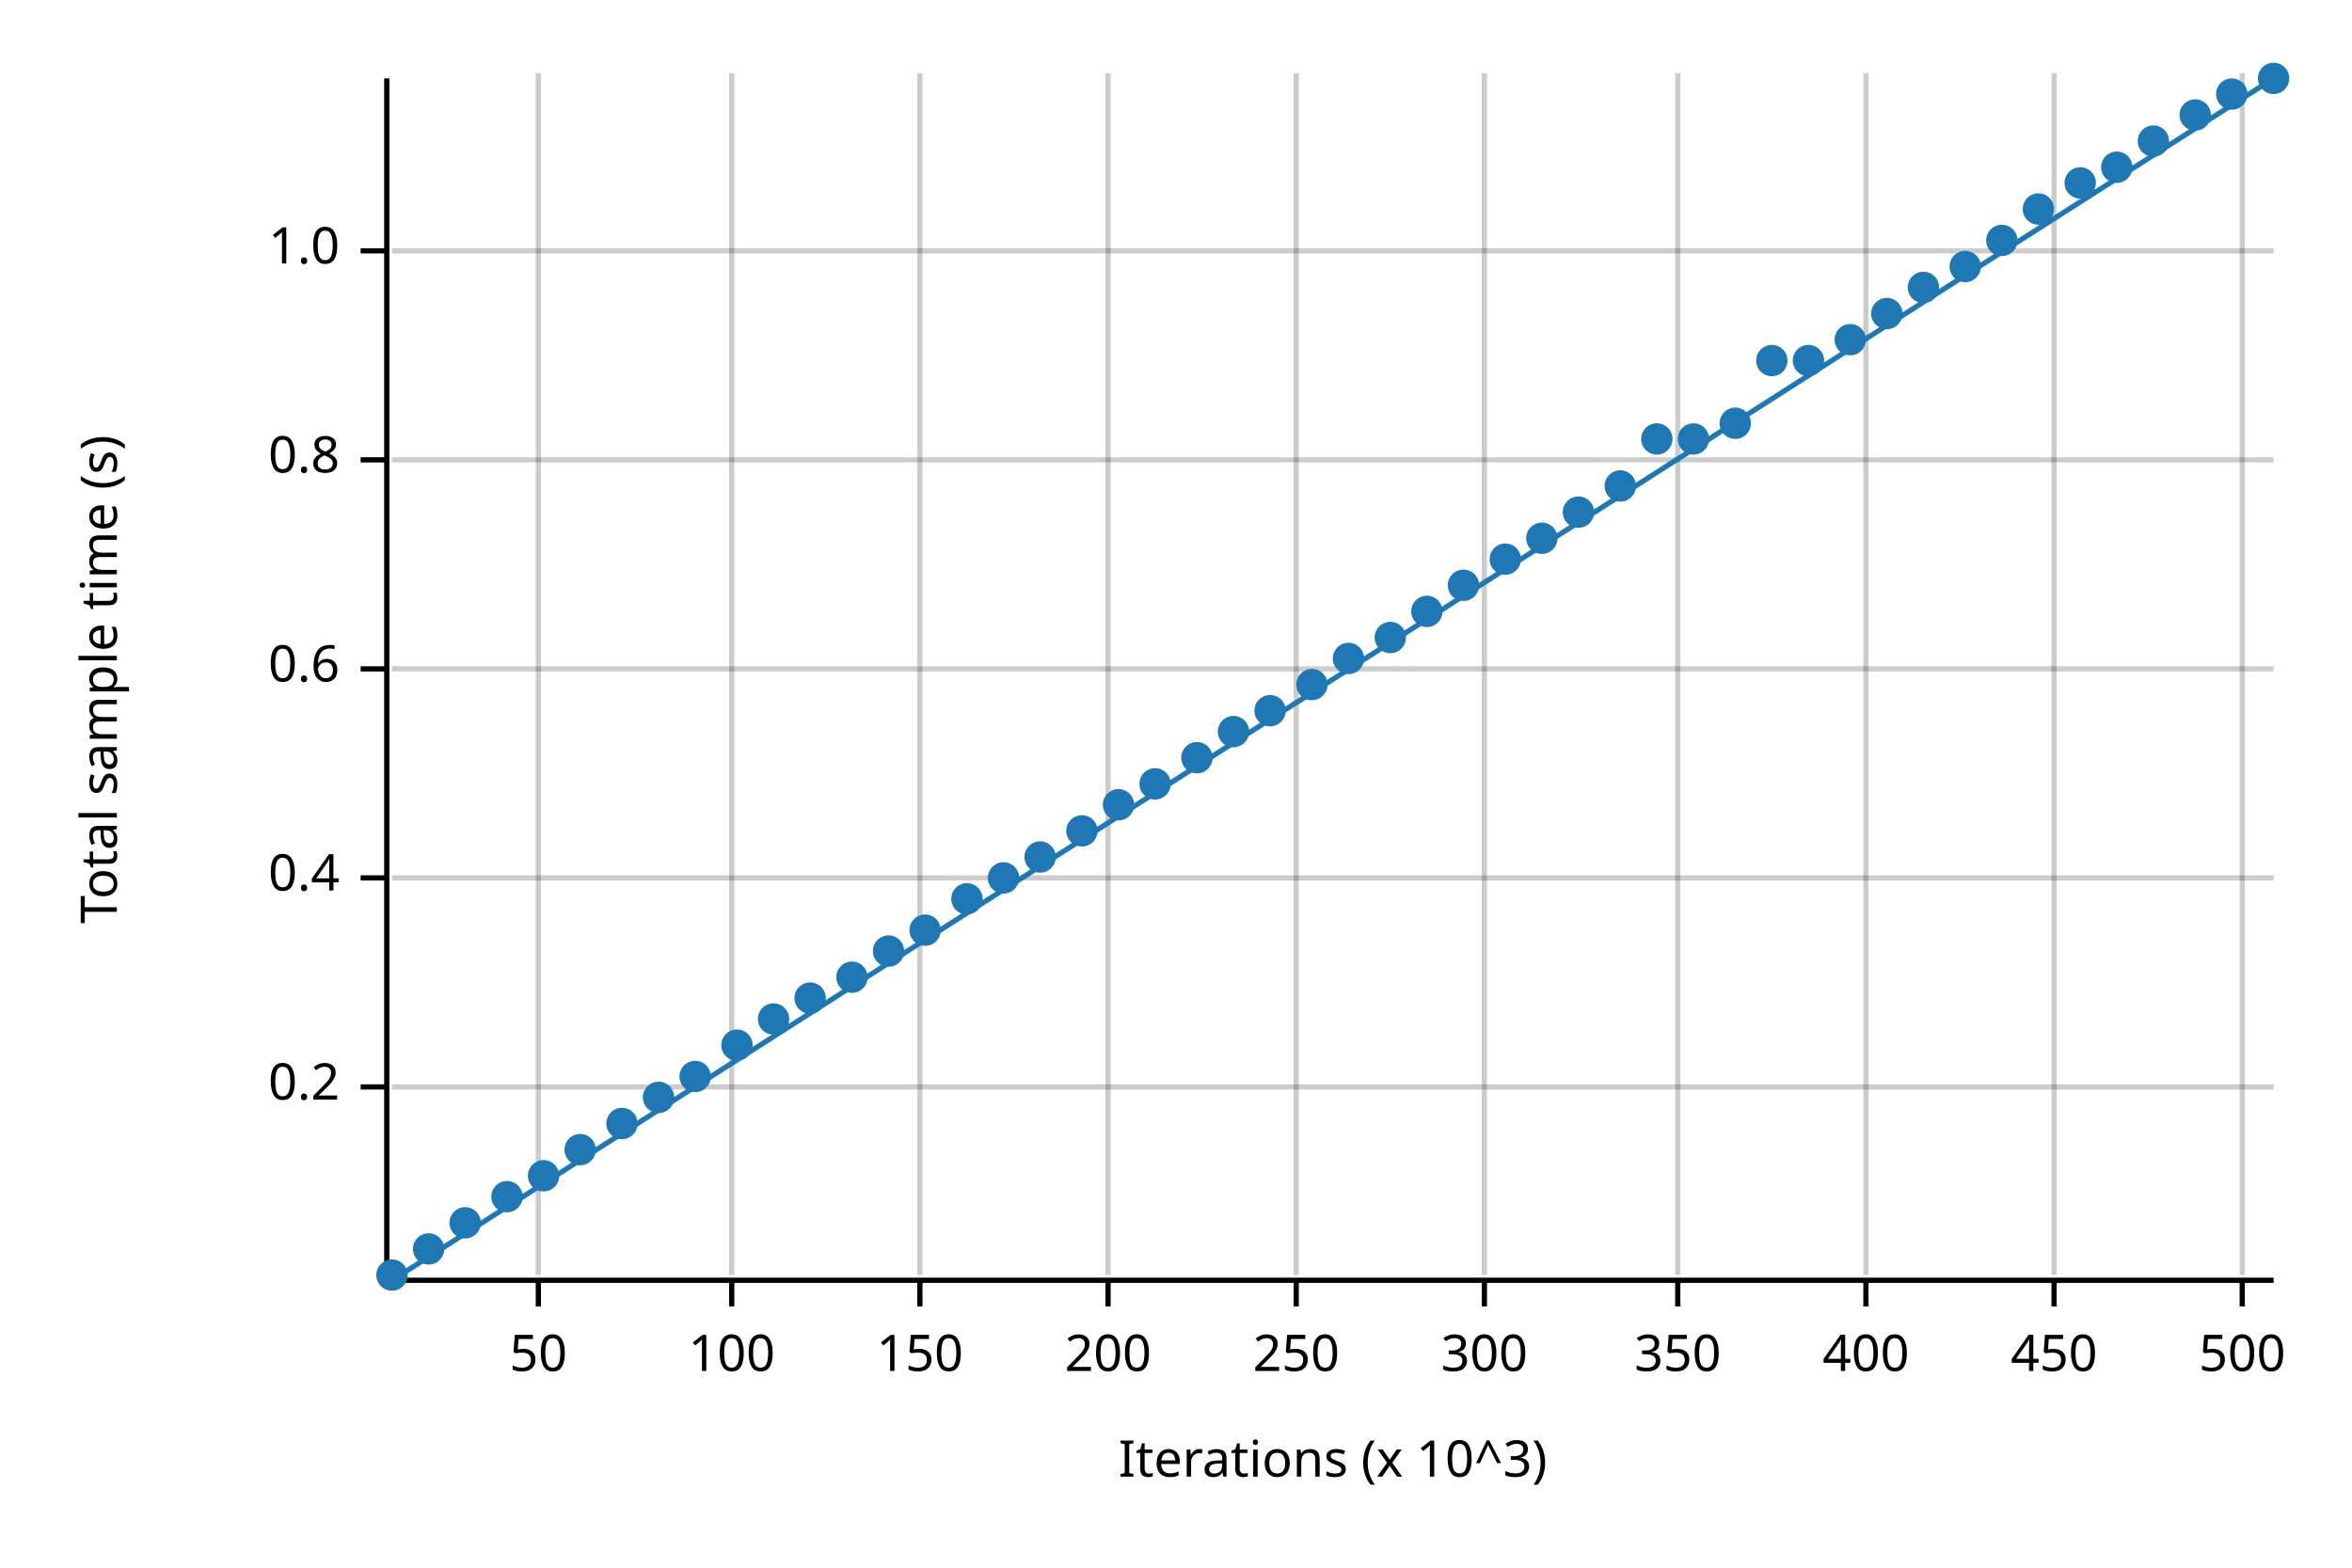
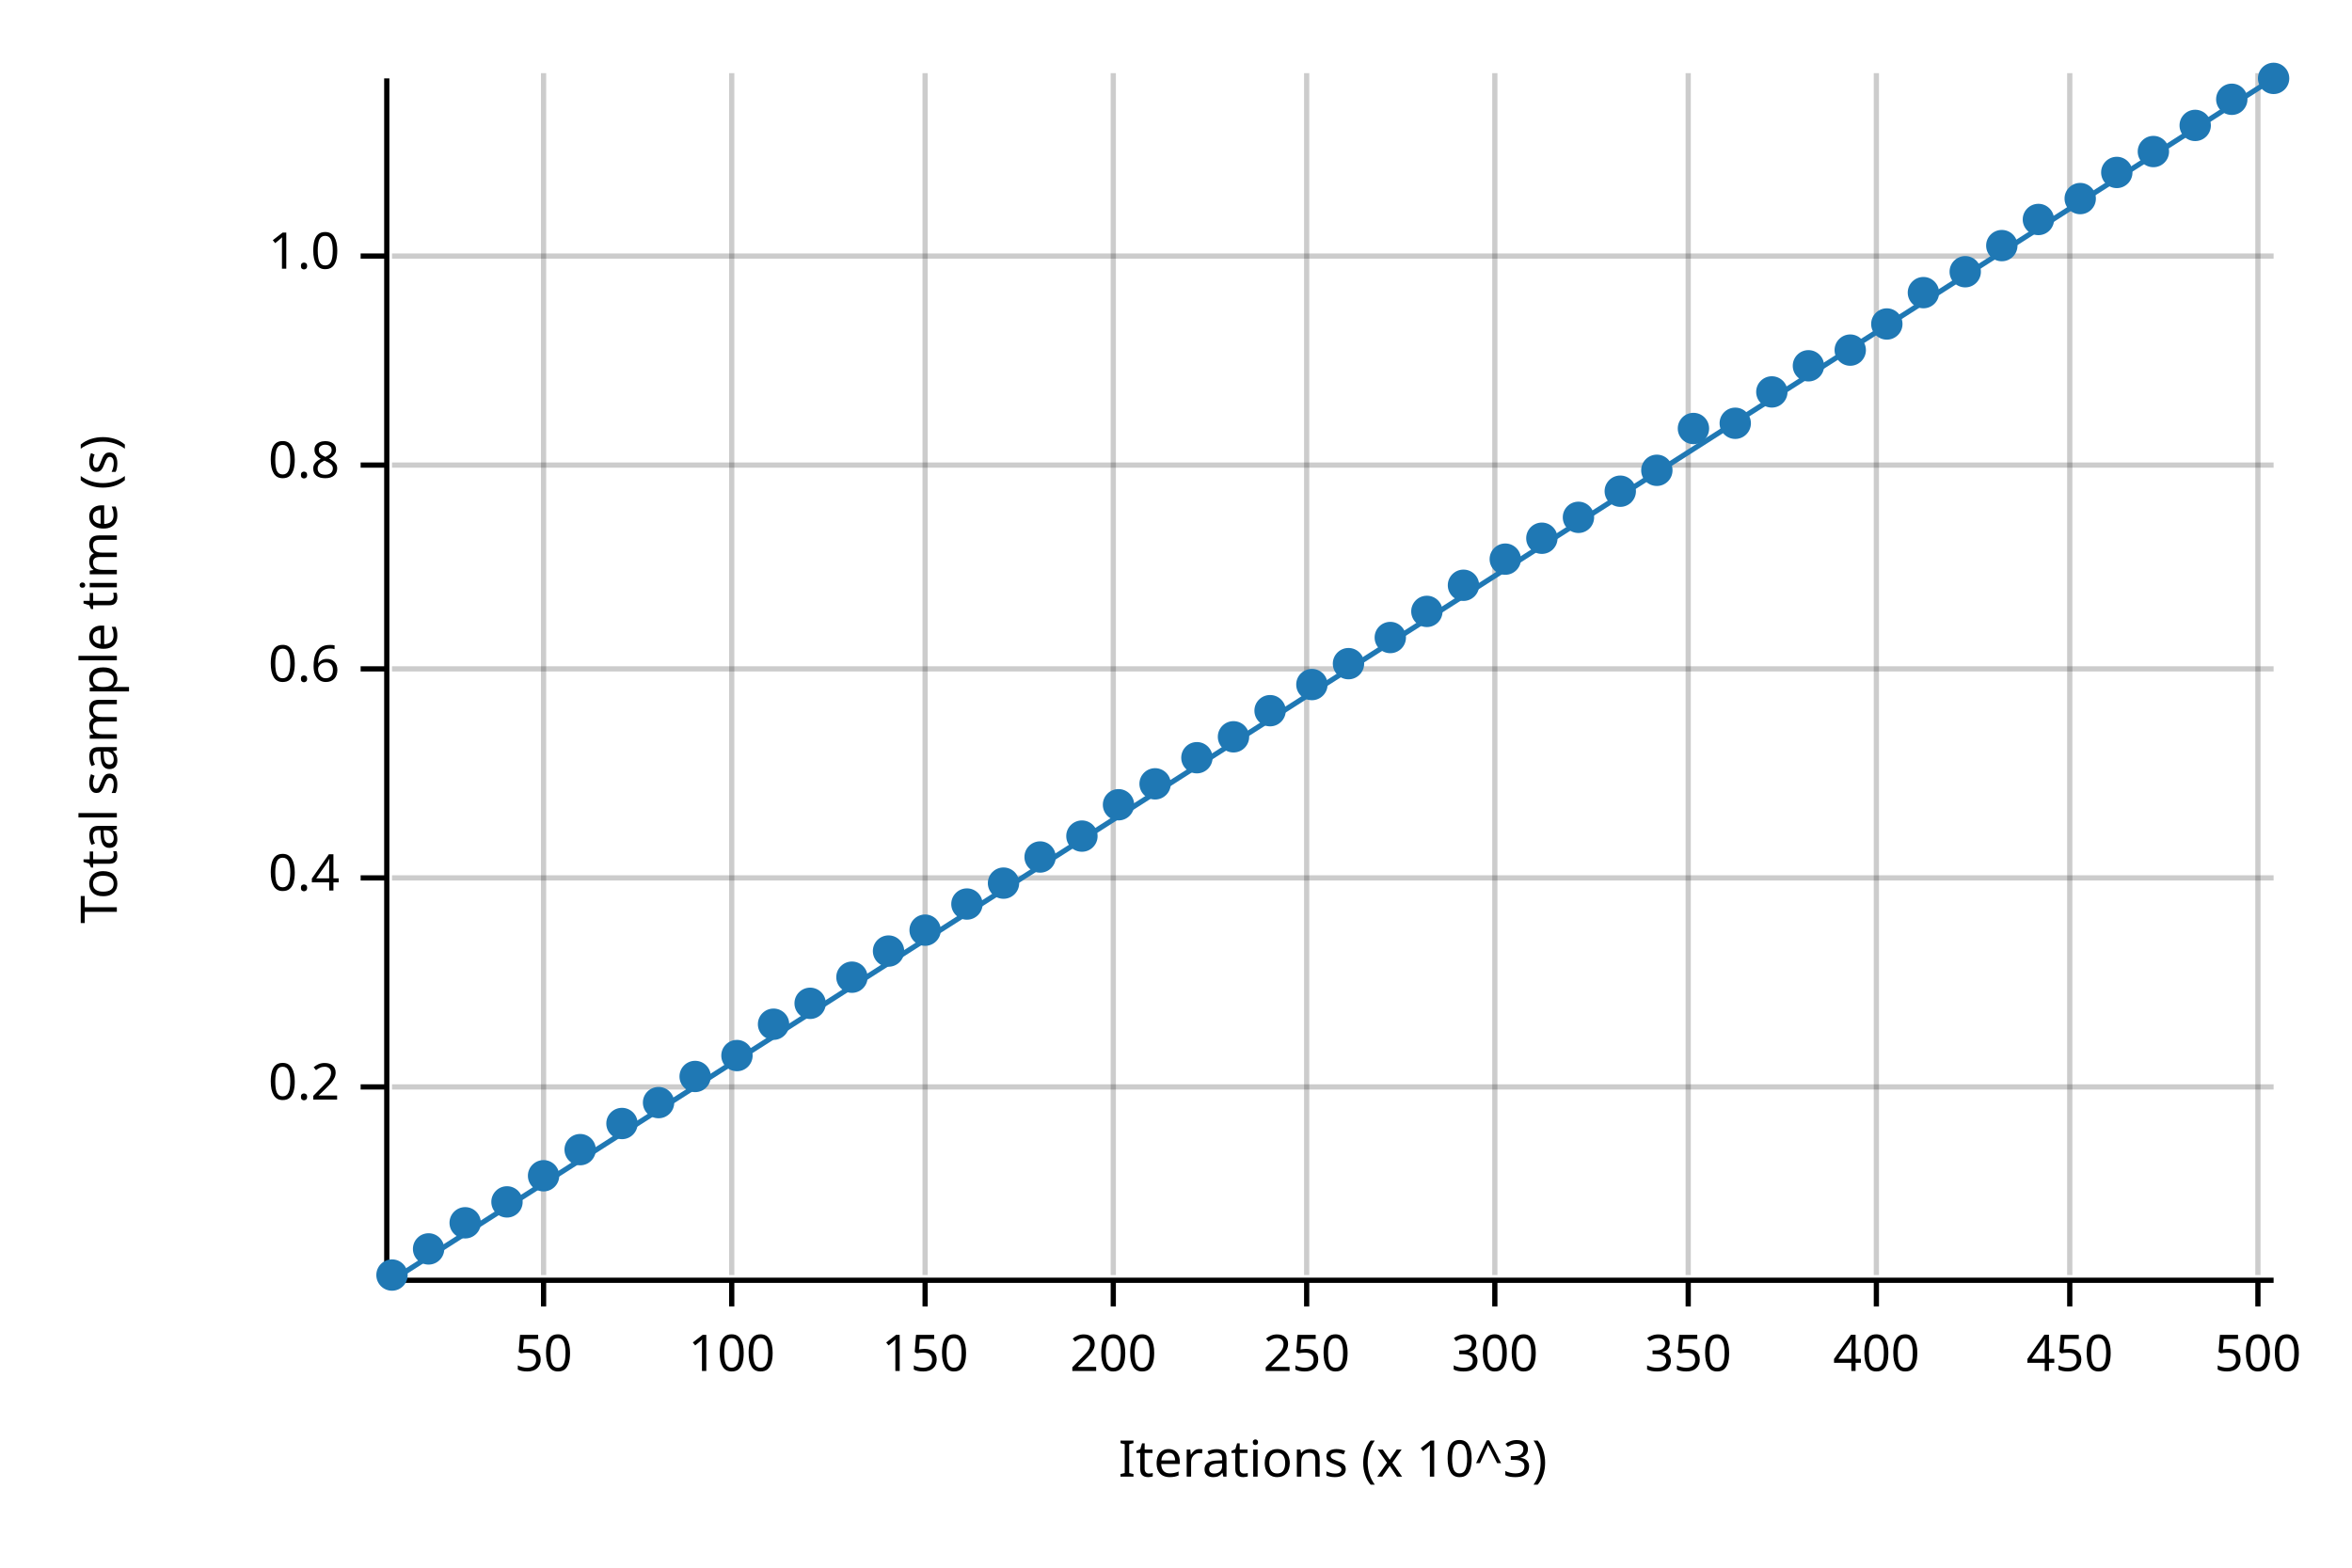
<svg xmlns="http://www.w3.org/2000/svg" width="450" height="300" viewBox="0 0 450 300">
  <text x="15" y="130" dy="0.76em" text-anchor="middle" font-family="sans-serif" font-size="9.677" opacity="1" fill="#000000" transform="rotate(270, 15, 130)">
Total sample time (s)
</text>
  <text x="255" y="285" dy="-0.5ex" text-anchor="middle" font-family="sans-serif" font-size="9.677" opacity="1" fill="#000000">
Iterations (x 10^3)
</text>
-   <line opacity="0.2" stroke="#000000" stroke-width="1" x1="103" y1="244" x2="103" y2="14" />
+   <line opacity="0.2" stroke="#000000" stroke-width="1" x1="104" y1="244" x2="104" y2="14" />
  <line opacity="0.2" stroke="#000000" stroke-width="1" x1="140" y1="244" x2="140" y2="14" />
-   <line opacity="0.2" stroke="#000000" stroke-width="1" x1="176" y1="244" x2="176" y2="14" />
-   <line opacity="0.2" stroke="#000000" stroke-width="1" x1="212" y1="244" x2="212" y2="14" />
-   <line opacity="0.2" stroke="#000000" stroke-width="1" x1="248" y1="244" x2="248" y2="14" />
-   <line opacity="0.2" stroke="#000000" stroke-width="1" x1="284" y1="244" x2="284" y2="14" />
-   <line opacity="0.2" stroke="#000000" stroke-width="1" x1="321" y1="244" x2="321" y2="14" />
-   <line opacity="0.2" stroke="#000000" stroke-width="1" x1="357" y1="244" x2="357" y2="14" />
-   <line opacity="0.2" stroke="#000000" stroke-width="1" x1="393" y1="244" x2="393" y2="14" />
-   <line opacity="0.2" stroke="#000000" stroke-width="1" x1="429" y1="244" x2="429" y2="14" />
+   <line opacity="0.2" stroke="#000000" stroke-width="1" x1="177" y1="244" x2="177" y2="14" />
+   <line opacity="0.2" stroke="#000000" stroke-width="1" x1="213" y1="244" x2="213" y2="14" />
+   <line opacity="0.2" stroke="#000000" stroke-width="1" x1="250" y1="244" x2="250" y2="14" />
+   <line opacity="0.2" stroke="#000000" stroke-width="1" x1="286" y1="244" x2="286" y2="14" />
+   <line opacity="0.2" stroke="#000000" stroke-width="1" x1="323" y1="244" x2="323" y2="14" />
+   <line opacity="0.2" stroke="#000000" stroke-width="1" x1="359" y1="244" x2="359" y2="14" />
+   <line opacity="0.2" stroke="#000000" stroke-width="1" x1="396" y1="244" x2="396" y2="14" />
+   <line opacity="0.2" stroke="#000000" stroke-width="1" x1="432" y1="244" x2="432" y2="14" />
  <line opacity="0.2" stroke="#000000" stroke-width="1" x1="75" y1="208" x2="435" y2="208" />
  <line opacity="0.2" stroke="#000000" stroke-width="1" x1="75" y1="168" x2="435" y2="168" />
  <line opacity="0.2" stroke="#000000" stroke-width="1" x1="75" y1="128" x2="435" y2="128" />
-   <line opacity="0.2" stroke="#000000" stroke-width="1" x1="75" y1="88" x2="435" y2="88" />
-   <line opacity="0.2" stroke="#000000" stroke-width="1" x1="75" y1="48" x2="435" y2="48" />
+   <line opacity="0.2" stroke="#000000" stroke-width="1" x1="75" y1="89" x2="435" y2="89" />
+   <line opacity="0.2" stroke="#000000" stroke-width="1" x1="75" y1="49" x2="435" y2="49" />
  <polyline fill="none" opacity="1" stroke="#000000" stroke-width="1" points="74,15 74,245 " />
  <text x="65" y="208" dy="0.5ex" text-anchor="end" font-family="sans-serif" font-size="9.677" opacity="1" fill="#000000">
0.2
</text>
  <polyline fill="none" opacity="1" stroke="#000000" stroke-width="1" points="69,208 74,208 " />
  <text x="65" y="168" dy="0.5ex" text-anchor="end" font-family="sans-serif" font-size="9.677" opacity="1" fill="#000000">
0.4
</text>
  <polyline fill="none" opacity="1" stroke="#000000" stroke-width="1" points="69,168 74,168 " />
  <text x="65" y="128" dy="0.5ex" text-anchor="end" font-family="sans-serif" font-size="9.677" opacity="1" fill="#000000">
0.6
</text>
  <polyline fill="none" opacity="1" stroke="#000000" stroke-width="1" points="69,128 74,128 " />
-   <text x="65" y="88" dy="0.5ex" text-anchor="end" font-family="sans-serif" font-size="9.677" opacity="1" fill="#000000">
+   <text x="65" y="89" dy="0.5ex" text-anchor="end" font-family="sans-serif" font-size="9.677" opacity="1" fill="#000000">
0.8
</text>
-   <polyline fill="none" opacity="1" stroke="#000000" stroke-width="1" points="69,88 74,88 " />
-   <text x="65" y="48" dy="0.5ex" text-anchor="end" font-family="sans-serif" font-size="9.677" opacity="1" fill="#000000">
+   <polyline fill="none" opacity="1" stroke="#000000" stroke-width="1" points="69,89 74,89 " />
+   <text x="65" y="49" dy="0.5ex" text-anchor="end" font-family="sans-serif" font-size="9.677" opacity="1" fill="#000000">
1.0
</text>
-   <polyline fill="none" opacity="1" stroke="#000000" stroke-width="1" points="69,48 74,48 " />
+   <polyline fill="none" opacity="1" stroke="#000000" stroke-width="1" points="69,49 74,49 " />
  <polyline fill="none" opacity="1" stroke="#000000" stroke-width="1" points="75,245 435,245 " />
-   <text x="103" y="255" dy="0.76em" text-anchor="middle" font-family="sans-serif" font-size="9.677" opacity="1" fill="#000000">
+   <text x="104" y="255" dy="0.76em" text-anchor="middle" font-family="sans-serif" font-size="9.677" opacity="1" fill="#000000">
50
</text>
-   <polyline fill="none" opacity="1" stroke="#000000" stroke-width="1" points="103,245 103,250 " />
+   <polyline fill="none" opacity="1" stroke="#000000" stroke-width="1" points="104,245 104,250 " />
  <text x="140" y="255" dy="0.76em" text-anchor="middle" font-family="sans-serif" font-size="9.677" opacity="1" fill="#000000">
100
</text>
  <polyline fill="none" opacity="1" stroke="#000000" stroke-width="1" points="140,245 140,250 " />
-   <text x="176" y="255" dy="0.76em" text-anchor="middle" font-family="sans-serif" font-size="9.677" opacity="1" fill="#000000">
+   <text x="177" y="255" dy="0.76em" text-anchor="middle" font-family="sans-serif" font-size="9.677" opacity="1" fill="#000000">
150
</text>
-   <polyline fill="none" opacity="1" stroke="#000000" stroke-width="1" points="176,245 176,250 " />
-   <text x="212" y="255" dy="0.76em" text-anchor="middle" font-family="sans-serif" font-size="9.677" opacity="1" fill="#000000">
+   <polyline fill="none" opacity="1" stroke="#000000" stroke-width="1" points="177,245 177,250 " />
+   <text x="213" y="255" dy="0.76em" text-anchor="middle" font-family="sans-serif" font-size="9.677" opacity="1" fill="#000000">
200
</text>
-   <polyline fill="none" opacity="1" stroke="#000000" stroke-width="1" points="212,245 212,250 " />
-   <text x="248" y="255" dy="0.76em" text-anchor="middle" font-family="sans-serif" font-size="9.677" opacity="1" fill="#000000">
+   <polyline fill="none" opacity="1" stroke="#000000" stroke-width="1" points="213,245 213,250 " />
+   <text x="250" y="255" dy="0.76em" text-anchor="middle" font-family="sans-serif" font-size="9.677" opacity="1" fill="#000000">
250
</text>
-   <polyline fill="none" opacity="1" stroke="#000000" stroke-width="1" points="248,245 248,250 " />
-   <text x="284" y="255" dy="0.76em" text-anchor="middle" font-family="sans-serif" font-size="9.677" opacity="1" fill="#000000">
+   <polyline fill="none" opacity="1" stroke="#000000" stroke-width="1" points="250,245 250,250 " />
+   <text x="286" y="255" dy="0.76em" text-anchor="middle" font-family="sans-serif" font-size="9.677" opacity="1" fill="#000000">
300
</text>
-   <polyline fill="none" opacity="1" stroke="#000000" stroke-width="1" points="284,245 284,250 " />
-   <text x="321" y="255" dy="0.76em" text-anchor="middle" font-family="sans-serif" font-size="9.677" opacity="1" fill="#000000">
+   <polyline fill="none" opacity="1" stroke="#000000" stroke-width="1" points="286,245 286,250 " />
+   <text x="323" y="255" dy="0.76em" text-anchor="middle" font-family="sans-serif" font-size="9.677" opacity="1" fill="#000000">
350
</text>
-   <polyline fill="none" opacity="1" stroke="#000000" stroke-width="1" points="321,245 321,250 " />
-   <text x="357" y="255" dy="0.76em" text-anchor="middle" font-family="sans-serif" font-size="9.677" opacity="1" fill="#000000">
+   <polyline fill="none" opacity="1" stroke="#000000" stroke-width="1" points="323,245 323,250 " />
+   <text x="359" y="255" dy="0.76em" text-anchor="middle" font-family="sans-serif" font-size="9.677" opacity="1" fill="#000000">
400
</text>
-   <polyline fill="none" opacity="1" stroke="#000000" stroke-width="1" points="357,245 357,250 " />
-   <text x="393" y="255" dy="0.76em" text-anchor="middle" font-family="sans-serif" font-size="9.677" opacity="1" fill="#000000">
+   <polyline fill="none" opacity="1" stroke="#000000" stroke-width="1" points="359,245 359,250 " />
+   <text x="396" y="255" dy="0.76em" text-anchor="middle" font-family="sans-serif" font-size="9.677" opacity="1" fill="#000000">
450
</text>
-   <polyline fill="none" opacity="1" stroke="#000000" stroke-width="1" points="393,245 393,250 " />
-   <text x="429" y="255" dy="0.76em" text-anchor="middle" font-family="sans-serif" font-size="9.677" opacity="1" fill="#000000">
+   <polyline fill="none" opacity="1" stroke="#000000" stroke-width="1" points="396,245 396,250 " />
+   <text x="432" y="255" dy="0.76em" text-anchor="middle" font-family="sans-serif" font-size="9.677" opacity="1" fill="#000000">
500
</text>
-   <polyline fill="none" opacity="1" stroke="#000000" stroke-width="1" points="429,245 429,250 " />
+   <polyline fill="none" opacity="1" stroke="#000000" stroke-width="1" points="432,245 432,250 " />
  <circle cx="75" cy="244" r="3" opacity="1" fill="#1F78B4" stroke="none" stroke-width="1" />
  <circle cx="82" cy="239" r="3" opacity="1" fill="#1F78B4" stroke="none" stroke-width="1" />
  <circle cx="89" cy="234" r="3" opacity="1" fill="#1F78B4" stroke="none" stroke-width="1" />
-   <circle cx="97" cy="229" r="3" opacity="1" fill="#1F78B4" stroke="none" stroke-width="1" />
+   <circle cx="97" cy="230" r="3" opacity="1" fill="#1F78B4" stroke="none" stroke-width="1" />
  <circle cx="104" cy="225" r="3" opacity="1" fill="#1F78B4" stroke="none" stroke-width="1" />
  <circle cx="111" cy="220" r="3" opacity="1" fill="#1F78B4" stroke="none" stroke-width="1" />
  <circle cx="119" cy="215" r="3" opacity="1" fill="#1F78B4" stroke="none" stroke-width="1" />
-   <circle cx="126" cy="210" r="3" opacity="1" fill="#1F78B4" stroke="none" stroke-width="1" />
+   <circle cx="126" cy="211" r="3" opacity="1" fill="#1F78B4" stroke="none" stroke-width="1" />
  <circle cx="133" cy="206" r="3" opacity="1" fill="#1F78B4" stroke="none" stroke-width="1" />
-   <circle cx="141" cy="200" r="3" opacity="1" fill="#1F78B4" stroke="none" stroke-width="1" />
-   <circle cx="148" cy="195" r="3" opacity="1" fill="#1F78B4" stroke="none" stroke-width="1" />
-   <circle cx="155" cy="191" r="3" opacity="1" fill="#1F78B4" stroke="none" stroke-width="1" />
+   <circle cx="141" cy="202" r="3" opacity="1" fill="#1F78B4" stroke="none" stroke-width="1" />
+   <circle cx="148" cy="196" r="3" opacity="1" fill="#1F78B4" stroke="none" stroke-width="1" />
+   <circle cx="155" cy="192" r="3" opacity="1" fill="#1F78B4" stroke="none" stroke-width="1" />
  <circle cx="163" cy="187" r="3" opacity="1" fill="#1F78B4" stroke="none" stroke-width="1" />
  <circle cx="170" cy="182" r="3" opacity="1" fill="#1F78B4" stroke="none" stroke-width="1" />
  <circle cx="177" cy="178" r="3" opacity="1" fill="#1F78B4" stroke="none" stroke-width="1" />
-   <circle cx="185" cy="172" r="3" opacity="1" fill="#1F78B4" stroke="none" stroke-width="1" />
-   <circle cx="192" cy="168" r="3" opacity="1" fill="#1F78B4" stroke="none" stroke-width="1" />
+   <circle cx="185" cy="173" r="3" opacity="1" fill="#1F78B4" stroke="none" stroke-width="1" />
+   <circle cx="192" cy="169" r="3" opacity="1" fill="#1F78B4" stroke="none" stroke-width="1" />
  <circle cx="199" cy="164" r="3" opacity="1" fill="#1F78B4" stroke="none" stroke-width="1" />
-   <circle cx="207" cy="159" r="3" opacity="1" fill="#1F78B4" stroke="none" stroke-width="1" />
+   <circle cx="207" cy="160" r="3" opacity="1" fill="#1F78B4" stroke="none" stroke-width="1" />
  <circle cx="214" cy="154" r="3" opacity="1" fill="#1F78B4" stroke="none" stroke-width="1" />
  <circle cx="221" cy="150" r="3" opacity="1" fill="#1F78B4" stroke="none" stroke-width="1" />
  <circle cx="229" cy="145" r="3" opacity="1" fill="#1F78B4" stroke="none" stroke-width="1" />
-   <circle cx="236" cy="140" r="3" opacity="1" fill="#1F78B4" stroke="none" stroke-width="1" />
+   <circle cx="236" cy="141" r="3" opacity="1" fill="#1F78B4" stroke="none" stroke-width="1" />
  <circle cx="243" cy="136" r="3" opacity="1" fill="#1F78B4" stroke="none" stroke-width="1" />
  <circle cx="251" cy="131" r="3" opacity="1" fill="#1F78B4" stroke="none" stroke-width="1" />
-   <circle cx="258" cy="126" r="3" opacity="1" fill="#1F78B4" stroke="none" stroke-width="1" />
+   <circle cx="258" cy="127" r="3" opacity="1" fill="#1F78B4" stroke="none" stroke-width="1" />
  <circle cx="266" cy="122" r="3" opacity="1" fill="#1F78B4" stroke="none" stroke-width="1" />
  <circle cx="273" cy="117" r="3" opacity="1" fill="#1F78B4" stroke="none" stroke-width="1" />
  <circle cx="280" cy="112" r="3" opacity="1" fill="#1F78B4" stroke="none" stroke-width="1" />
  <circle cx="288" cy="107" r="3" opacity="1" fill="#1F78B4" stroke="none" stroke-width="1" />
  <circle cx="295" cy="103" r="3" opacity="1" fill="#1F78B4" stroke="none" stroke-width="1" />
-   <circle cx="302" cy="98" r="3" opacity="1" fill="#1F78B4" stroke="none" stroke-width="1" />
-   <circle cx="310" cy="93" r="3" opacity="1" fill="#1F78B4" stroke="none" stroke-width="1" />
-   <circle cx="317" cy="84" r="3" opacity="1" fill="#1F78B4" stroke="none" stroke-width="1" />
-   <circle cx="324" cy="84" r="3" opacity="1" fill="#1F78B4" stroke="none" stroke-width="1" />
+   <circle cx="302" cy="99" r="3" opacity="1" fill="#1F78B4" stroke="none" stroke-width="1" />
+   <circle cx="310" cy="94" r="3" opacity="1" fill="#1F78B4" stroke="none" stroke-width="1" />
+   <circle cx="317" cy="90" r="3" opacity="1" fill="#1F78B4" stroke="none" stroke-width="1" />
+   <circle cx="324" cy="82" r="3" opacity="1" fill="#1F78B4" stroke="none" stroke-width="1" />
  <circle cx="332" cy="81" r="3" opacity="1" fill="#1F78B4" stroke="none" stroke-width="1" />
-   <circle cx="339" cy="69" r="3" opacity="1" fill="#1F78B4" stroke="none" stroke-width="1" />
-   <circle cx="346" cy="69" r="3" opacity="1" fill="#1F78B4" stroke="none" stroke-width="1" />
-   <circle cx="354" cy="65" r="3" opacity="1" fill="#1F78B4" stroke="none" stroke-width="1" />
-   <circle cx="361" cy="60" r="3" opacity="1" fill="#1F78B4" stroke="none" stroke-width="1" />
-   <circle cx="368" cy="55" r="3" opacity="1" fill="#1F78B4" stroke="none" stroke-width="1" />
-   <circle cx="376" cy="51" r="3" opacity="1" fill="#1F78B4" stroke="none" stroke-width="1" />
-   <circle cx="383" cy="46" r="3" opacity="1" fill="#1F78B4" stroke="none" stroke-width="1" />
-   <circle cx="390" cy="40" r="3" opacity="1" fill="#1F78B4" stroke="none" stroke-width="1" />
-   <circle cx="398" cy="35" r="3" opacity="1" fill="#1F78B4" stroke="none" stroke-width="1" />
-   <circle cx="405" cy="32" r="3" opacity="1" fill="#1F78B4" stroke="none" stroke-width="1" />
-   <circle cx="412" cy="27" r="3" opacity="1" fill="#1F78B4" stroke="none" stroke-width="1" />
-   <circle cx="420" cy="22" r="3" opacity="1" fill="#1F78B4" stroke="none" stroke-width="1" />
-   <circle cx="427" cy="18" r="3" opacity="1" fill="#1F78B4" stroke="none" stroke-width="1" />
+   <circle cx="339" cy="75" r="3" opacity="1" fill="#1F78B4" stroke="none" stroke-width="1" />
+   <circle cx="346" cy="70" r="3" opacity="1" fill="#1F78B4" stroke="none" stroke-width="1" />
+   <circle cx="354" cy="67" r="3" opacity="1" fill="#1F78B4" stroke="none" stroke-width="1" />
+   <circle cx="361" cy="62" r="3" opacity="1" fill="#1F78B4" stroke="none" stroke-width="1" />
+   <circle cx="368" cy="56" r="3" opacity="1" fill="#1F78B4" stroke="none" stroke-width="1" />
+   <circle cx="376" cy="52" r="3" opacity="1" fill="#1F78B4" stroke="none" stroke-width="1" />
+   <circle cx="383" cy="47" r="3" opacity="1" fill="#1F78B4" stroke="none" stroke-width="1" />
+   <circle cx="390" cy="42" r="3" opacity="1" fill="#1F78B4" stroke="none" stroke-width="1" />
+   <circle cx="398" cy="38" r="3" opacity="1" fill="#1F78B4" stroke="none" stroke-width="1" />
+   <circle cx="405" cy="33" r="3" opacity="1" fill="#1F78B4" stroke="none" stroke-width="1" />
+   <circle cx="412" cy="29" r="3" opacity="1" fill="#1F78B4" stroke="none" stroke-width="1" />
+   <circle cx="420" cy="24" r="3" opacity="1" fill="#1F78B4" stroke="none" stroke-width="1" />
+   <circle cx="427" cy="19" r="3" opacity="1" fill="#1F78B4" stroke="none" stroke-width="1" />
  <circle cx="435" cy="15" r="3" opacity="1" fill="#1F78B4" stroke="none" stroke-width="1" />
  <polyline fill="none" opacity="1" stroke="#1F78B4" stroke-width="1" points="75,245 435,15 " />
  <polygon opacity="0.25" fill="#1F78B4" points="75,245 435,15 435,15 " />
</svg>
